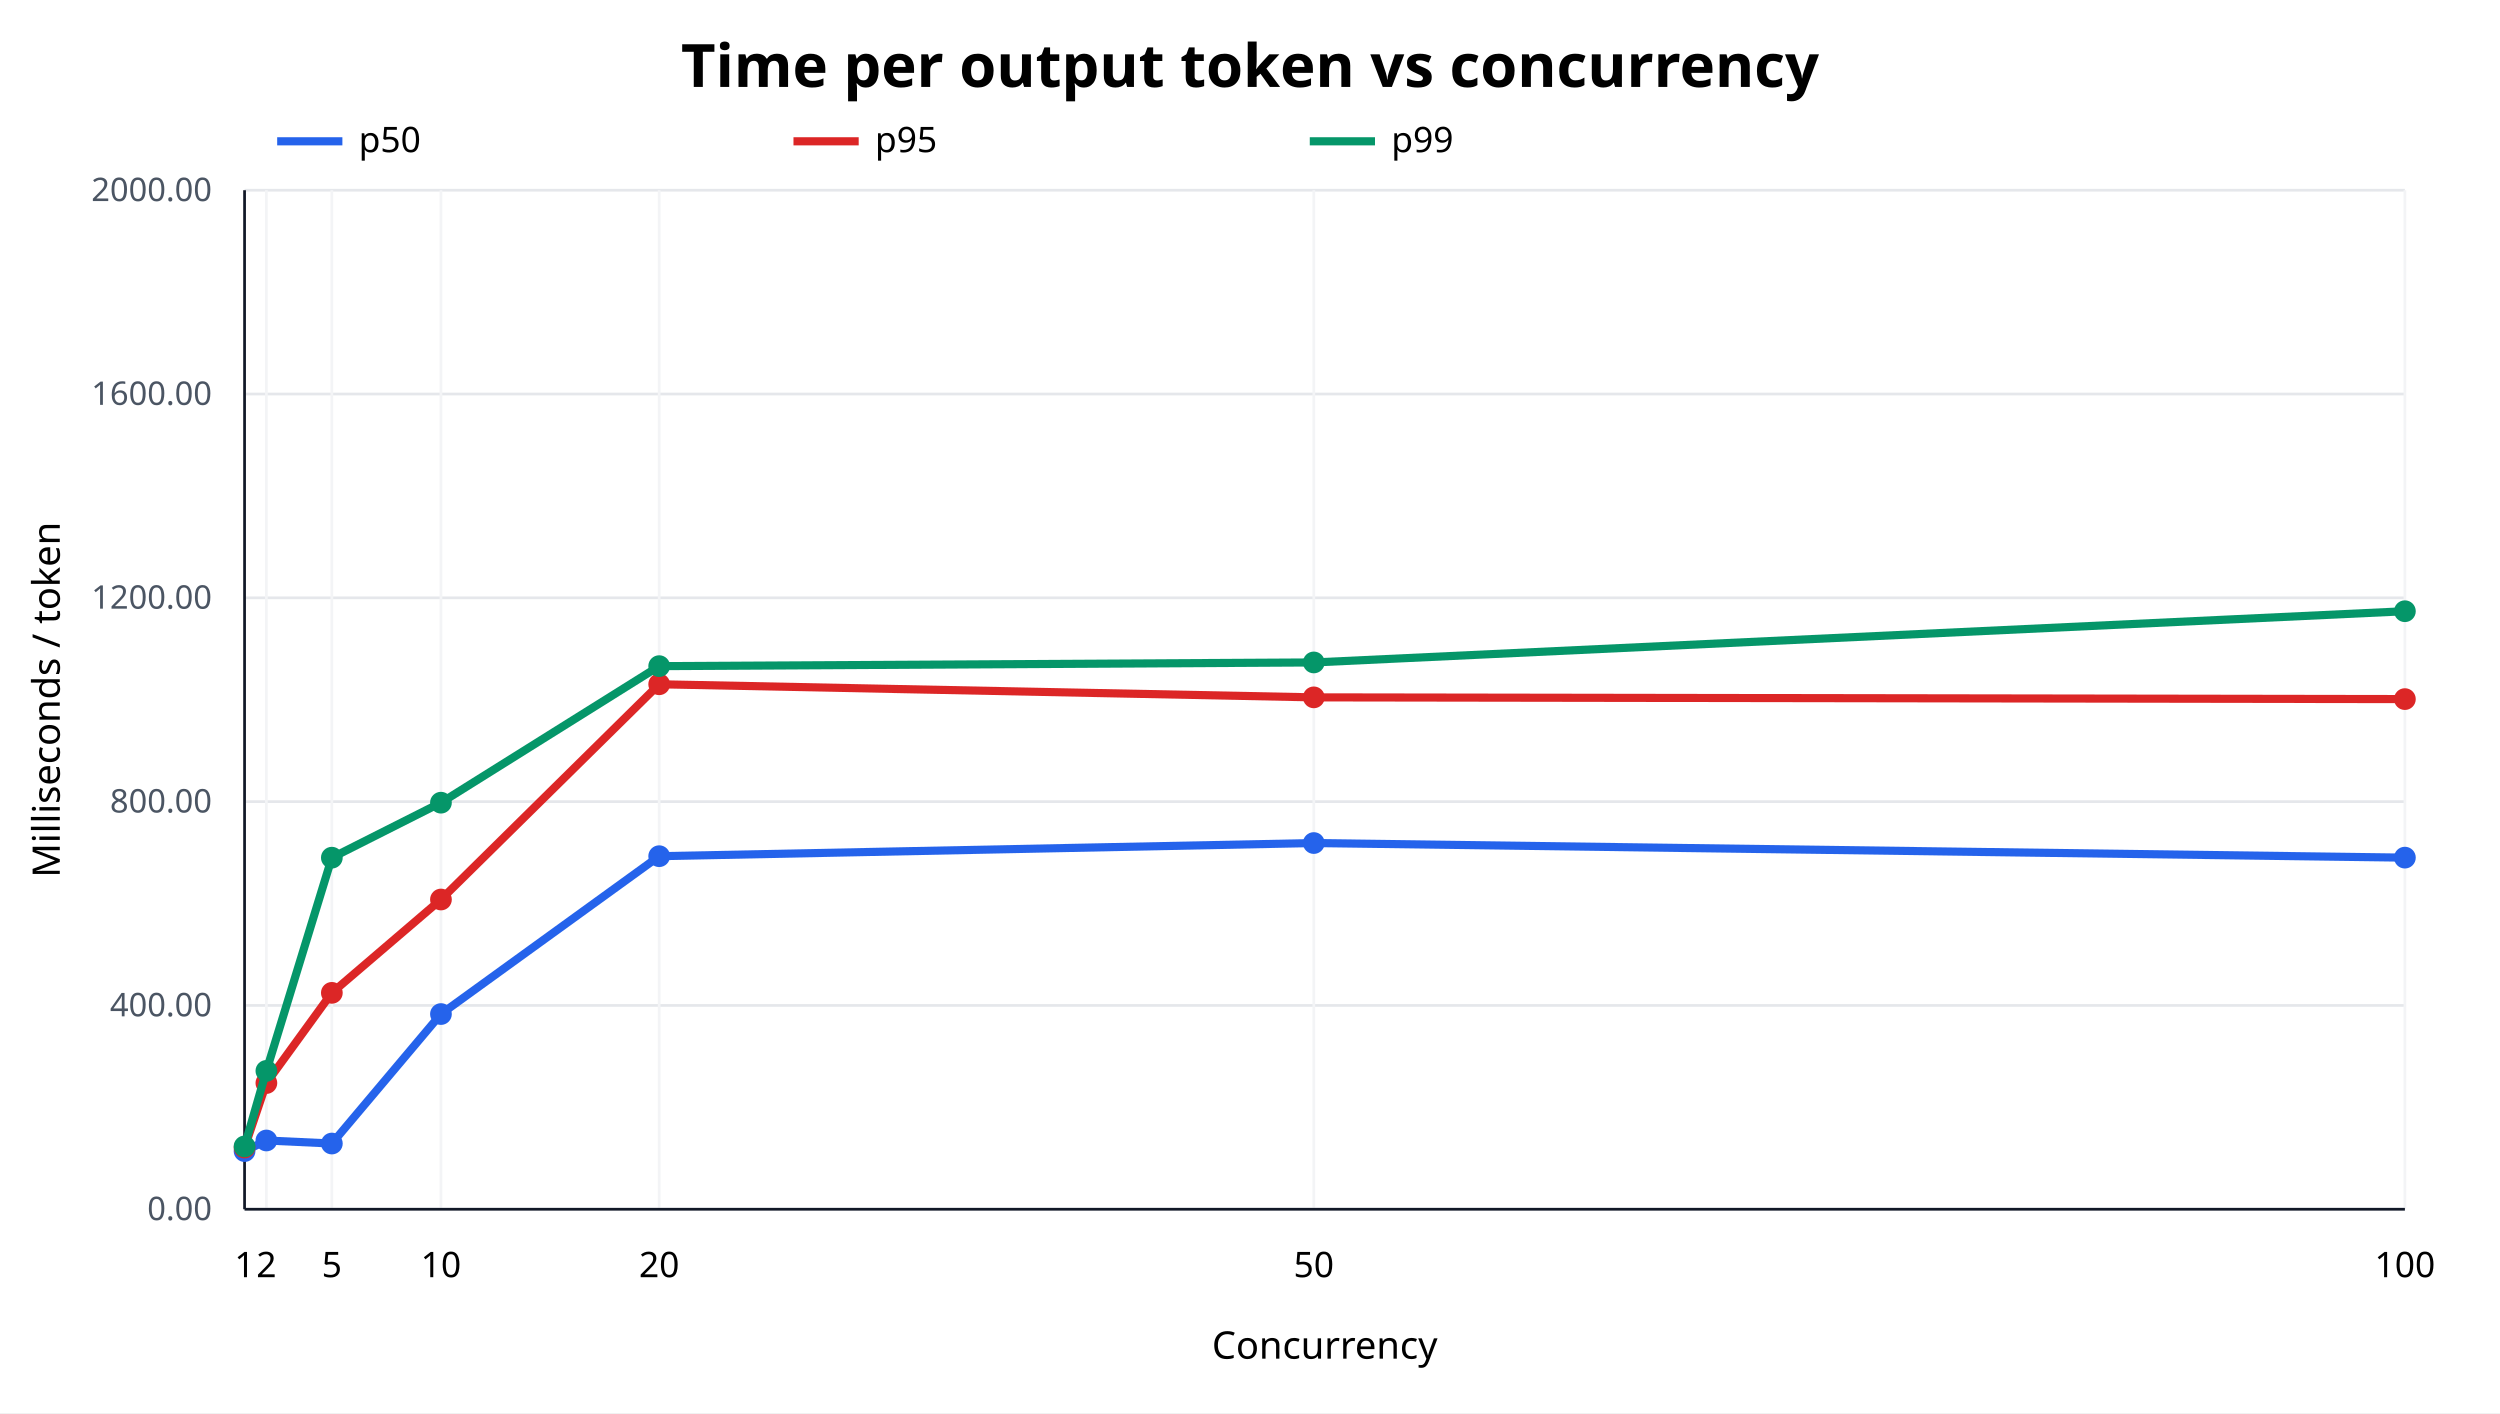
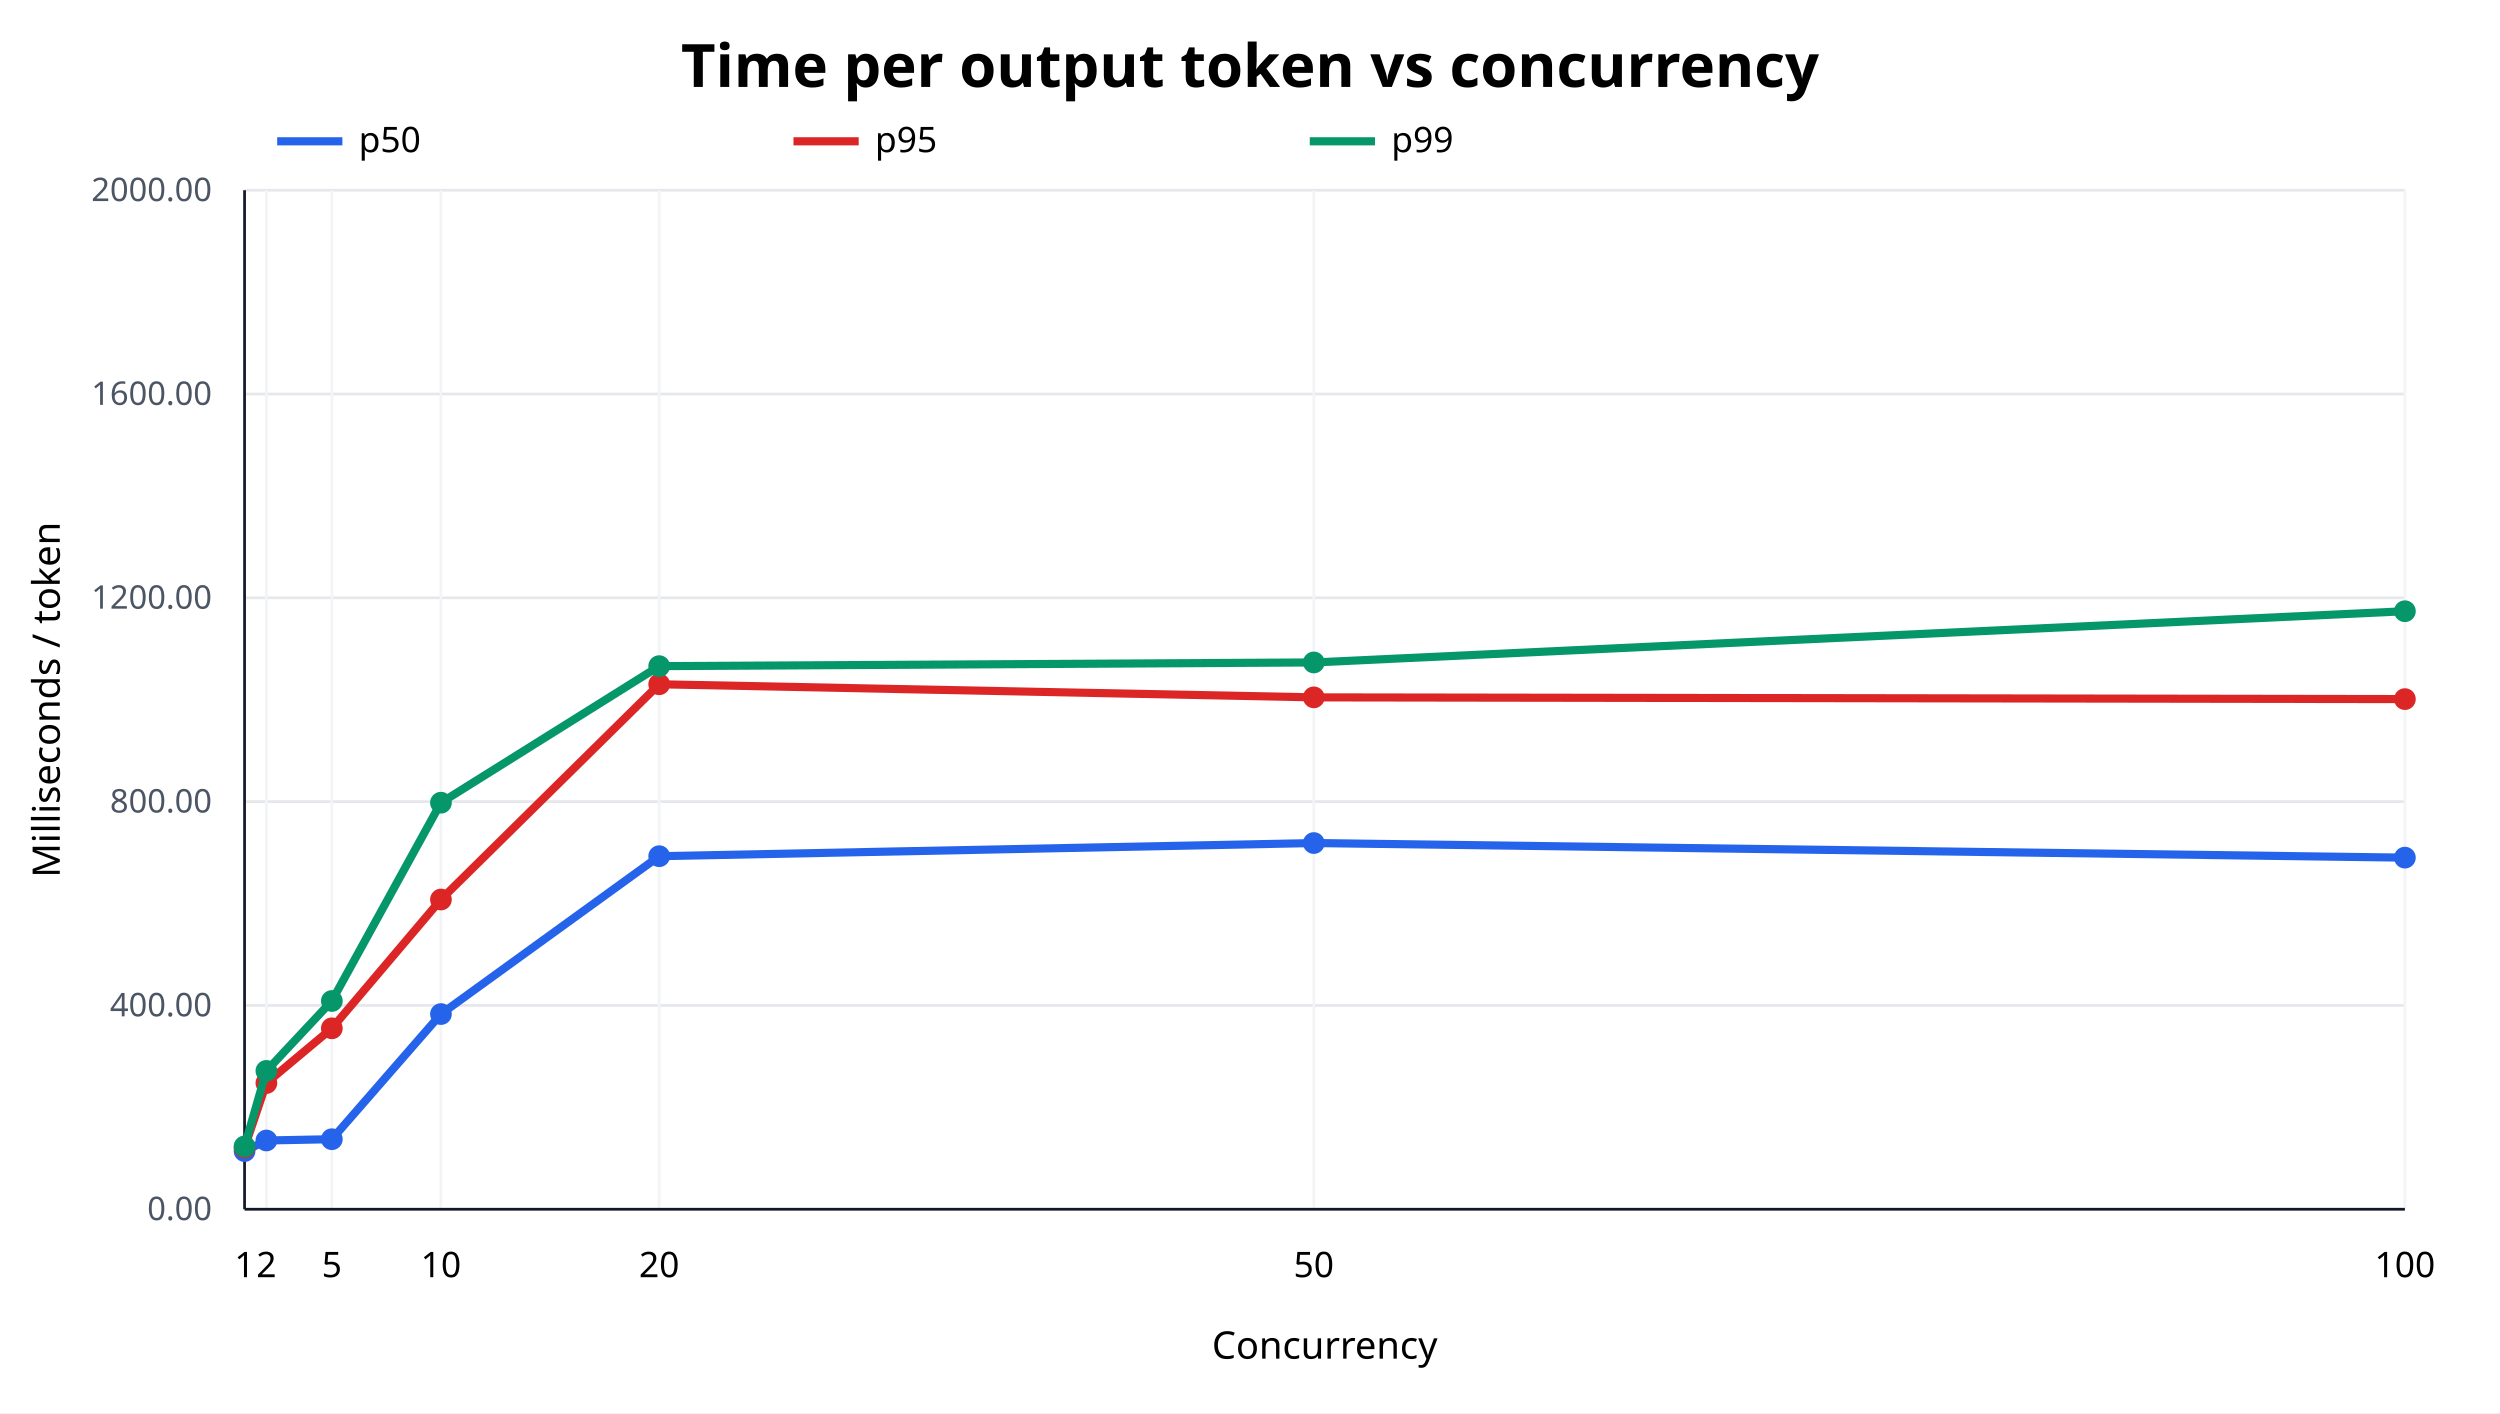
<svg xmlns="http://www.w3.org/2000/svg" width="920" height="520" viewBox="0 0 920 520">
  <rect width="100%" height="100%" fill="white" />
  <text x="460.0" y="32" text-anchor="middle" font-size="22" font-family="sans-serif" font-weight="600">Time per output token vs concurrency</text>
  <line x1="90" y1="445.00" x2="885" y2="445.00" stroke="#e5e7eb" />
  <text x="78" y="449.00" text-anchor="end" font-size="12" font-family="sans-serif" fill="#4b5563">0.00</text>
  <line x1="90" y1="370.00" x2="885" y2="370.00" stroke="#e5e7eb" />
  <text x="78" y="374.00" text-anchor="end" font-size="12" font-family="sans-serif" fill="#4b5563">400.00</text>
  <line x1="90" y1="295.00" x2="885" y2="295.00" stroke="#e5e7eb" />
  <text x="78" y="299.00" text-anchor="end" font-size="12" font-family="sans-serif" fill="#4b5563">800.00</text>
  <line x1="90" y1="220.00" x2="885" y2="220.00" stroke="#e5e7eb" />
  <text x="78" y="224.00" text-anchor="end" font-size="12" font-family="sans-serif" fill="#4b5563">1200.00</text>
  <line x1="90" y1="145.00" x2="885" y2="145.00" stroke="#e5e7eb" />
  <text x="78" y="149.00" text-anchor="end" font-size="12" font-family="sans-serif" fill="#4b5563">1600.00</text>
  <line x1="90" y1="70.00" x2="885" y2="70.00" stroke="#e5e7eb" />
  <text x="78" y="74.00" text-anchor="end" font-size="12" font-family="sans-serif" fill="#4b5563">2000.00</text>
  <line x1="90.00" y1="70" x2="90.00" y2="445" stroke="#f3f4f6" />
  <text x="90.00" y="470" text-anchor="middle" font-size="13" font-family="sans-serif">1</text>
  <line x1="98.03" y1="70" x2="98.03" y2="445" stroke="#f3f4f6" />
  <text x="98.03" y="470" text-anchor="middle" font-size="13" font-family="sans-serif">2</text>
  <line x1="122.12" y1="70" x2="122.12" y2="445" stroke="#f3f4f6" />
  <text x="122.12" y="470" text-anchor="middle" font-size="13" font-family="sans-serif">5</text>
  <line x1="162.27" y1="70" x2="162.27" y2="445" stroke="#f3f4f6" />
  <text x="162.27" y="470" text-anchor="middle" font-size="13" font-family="sans-serif">10</text>
  <line x1="242.58" y1="70" x2="242.58" y2="445" stroke="#f3f4f6" />
  <text x="242.58" y="470" text-anchor="middle" font-size="13" font-family="sans-serif">20</text>
  <line x1="483.48" y1="70" x2="483.48" y2="445" stroke="#f3f4f6" />
  <text x="483.48" y="470" text-anchor="middle" font-size="13" font-family="sans-serif">50</text>
  <line x1="885.00" y1="70" x2="885.00" y2="445" stroke="#f3f4f6" />
  <text x="885.00" y="470" text-anchor="middle" font-size="13" font-family="sans-serif">100</text>
  <line x1="90" y1="70" x2="90" y2="445" stroke="#111827" />
  <line x1="90" y1="445" x2="885" y2="445" stroke="#111827" />
  <text x="487.5" y="500" text-anchor="middle" font-size="14" font-family="sans-serif">Concurrency</text>
  <text transform="translate(22 257.5) rotate(-90)" text-anchor="middle" font-size="14" font-family="sans-serif">Milliseconds / token</text>
-   <polyline points="90.00,423.60 98.03,419.70 122.12,420.82 162.27,373.17 242.58,315.08 483.48,310.24 885.00,315.61" fill="none" stroke="#2563eb" stroke-width="3" />
+   <polyline points="90.00,423.60 98.03,419.70 122.12,419.23 162.27,373.17 242.58,315.08 483.48,310.24 885.00,315.61" fill="none" stroke="#2563eb" stroke-width="3" />
  <circle cx="90.00" cy="423.60" r="4" fill="#2563eb" />
  <circle cx="98.03" cy="419.70" r="4" fill="#2563eb" />
-   <circle cx="122.12" cy="420.82" r="4" fill="#2563eb" />
+   <circle cx="122.12" cy="419.23" r="4" fill="#2563eb" />
  <circle cx="162.27" cy="373.17" r="4" fill="#2563eb" />
  <circle cx="242.58" cy="315.08" r="4" fill="#2563eb" />
  <circle cx="483.48" cy="310.24" r="4" fill="#2563eb" />
  <circle cx="885.00" cy="315.61" r="4" fill="#2563eb" />
  <line x1="102" y1="52" x2="126" y2="52" stroke="#2563eb" stroke-width="3" />
  <text x="132" y="56" font-size="13" font-family="sans-serif">p50</text>
-   <polyline points="90.00,422.31 98.03,398.56 122.12,365.37 162.27,331.02 242.58,251.81 483.48,256.63 885.00,257.27" fill="none" stroke="#dc2626" stroke-width="3" />
+   <polyline points="90.00,422.31 98.03,398.56 122.12,378.42 162.27,331.02 242.58,251.81 483.48,256.63 885.00,257.27" fill="none" stroke="#dc2626" stroke-width="3" />
  <circle cx="90.00" cy="422.31" r="4" fill="#dc2626" />
  <circle cx="98.03" cy="398.56" r="4" fill="#dc2626" />
-   <circle cx="122.12" cy="365.37" r="4" fill="#dc2626" />
+   <circle cx="122.12" cy="378.42" r="4" fill="#dc2626" />
  <circle cx="162.27" cy="331.02" r="4" fill="#dc2626" />
  <circle cx="242.58" cy="251.81" r="4" fill="#dc2626" />
  <circle cx="483.48" cy="256.63" r="4" fill="#dc2626" />
  <circle cx="885.00" cy="257.27" r="4" fill="#dc2626" />
  <line x1="292" y1="52" x2="316" y2="52" stroke="#dc2626" stroke-width="3" />
  <text x="322" y="56" font-size="13" font-family="sans-serif">p95</text>
-   <polyline points="90.00,421.89 98.03,394.09 122.12,315.63 162.27,295.39 242.58,245.14 483.48,243.78 885.00,224.93" fill="none" stroke="#059669" stroke-width="3" />
+   <polyline points="90.00,421.89 98.03,394.09 122.12,368.36 162.27,295.39 242.58,245.14 483.48,243.78 885.00,224.93" fill="none" stroke="#059669" stroke-width="3" />
  <circle cx="90.00" cy="421.89" r="4" fill="#059669" />
  <circle cx="98.03" cy="394.09" r="4" fill="#059669" />
-   <circle cx="122.12" cy="315.63" r="4" fill="#059669" />
+   <circle cx="122.12" cy="368.36" r="4" fill="#059669" />
  <circle cx="162.27" cy="295.39" r="4" fill="#059669" />
  <circle cx="242.58" cy="245.14" r="4" fill="#059669" />
  <circle cx="483.48" cy="243.78" r="4" fill="#059669" />
  <circle cx="885.00" cy="224.93" r="4" fill="#059669" />
  <line x1="482" y1="52" x2="506" y2="52" stroke="#059669" stroke-width="3" />
  <text x="512" y="56" font-size="13" font-family="sans-serif">p99</text>
</svg>
